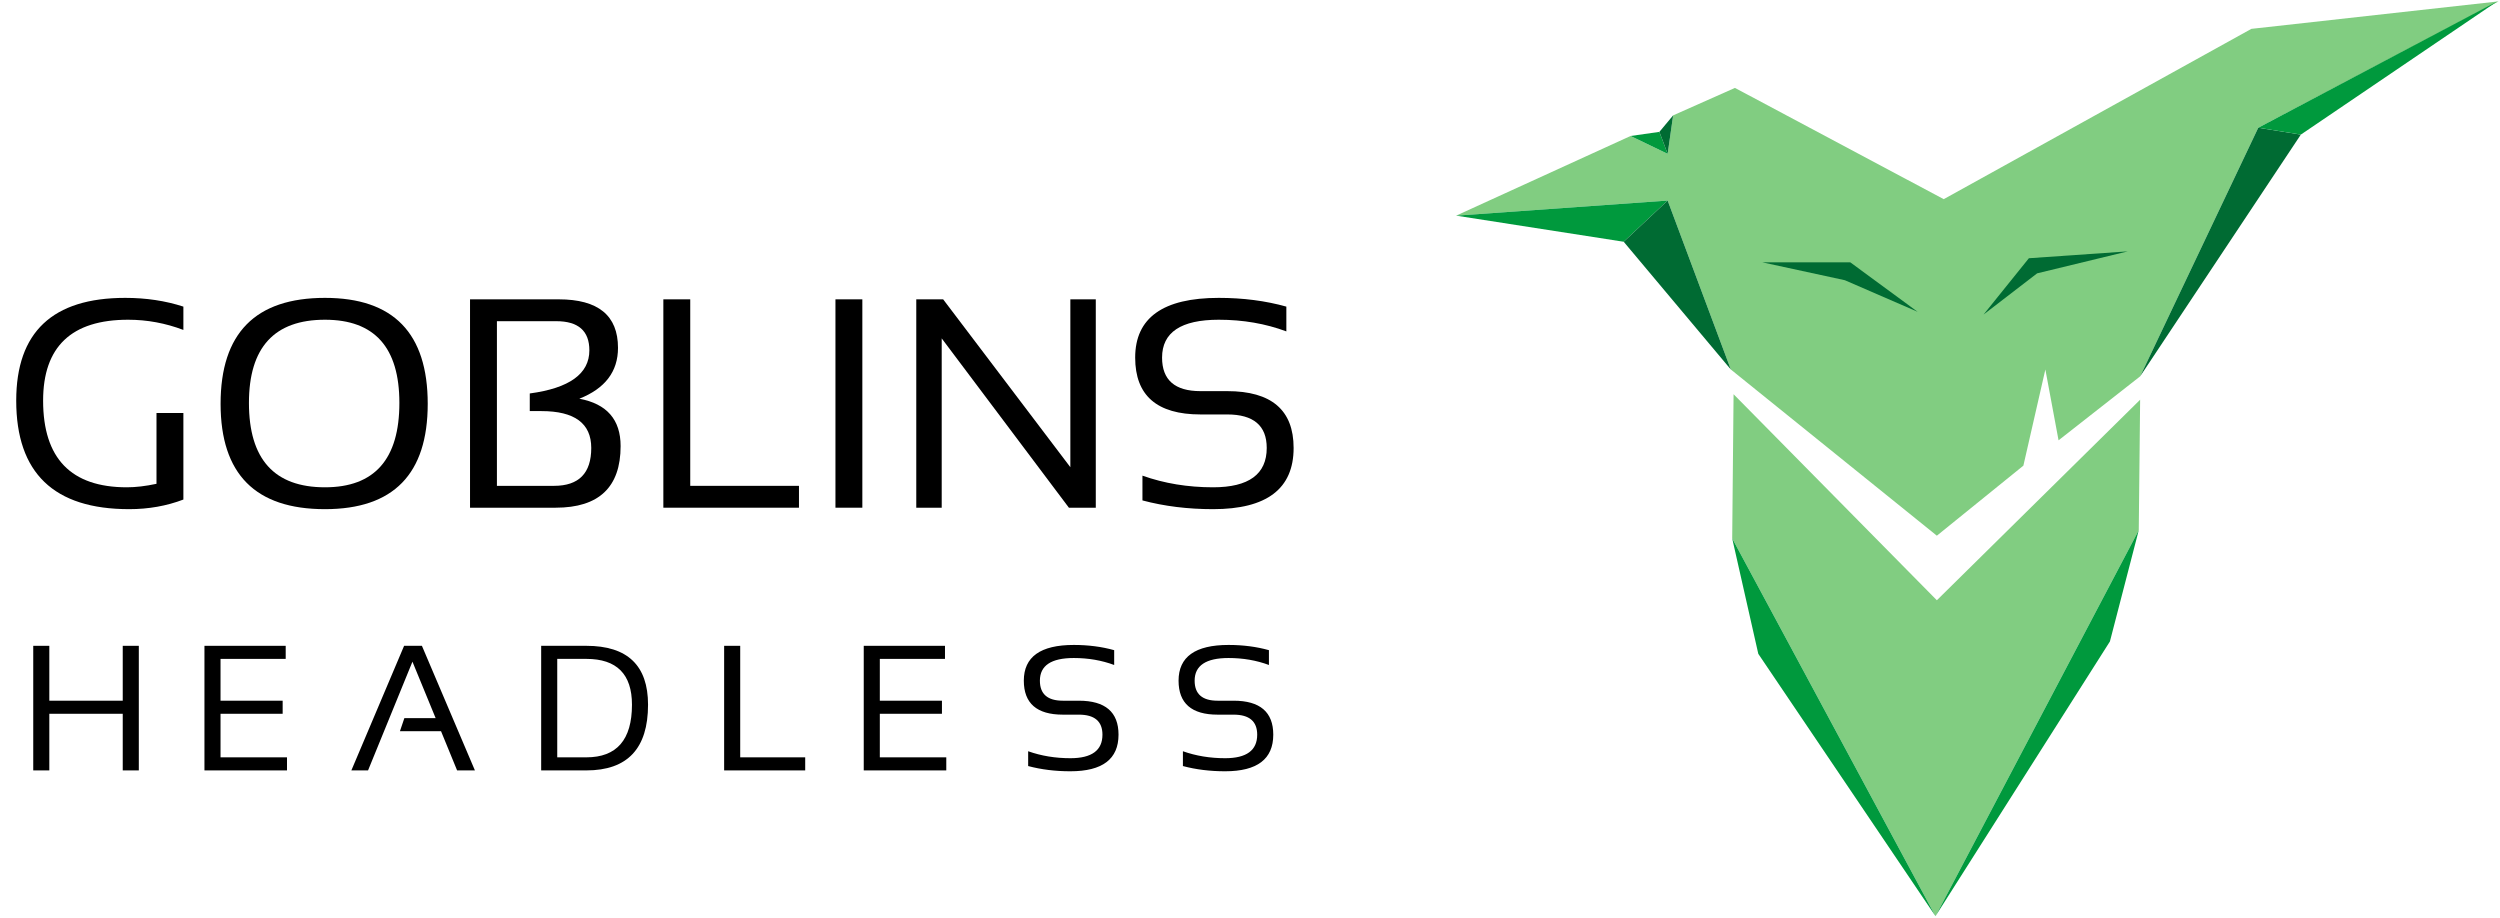
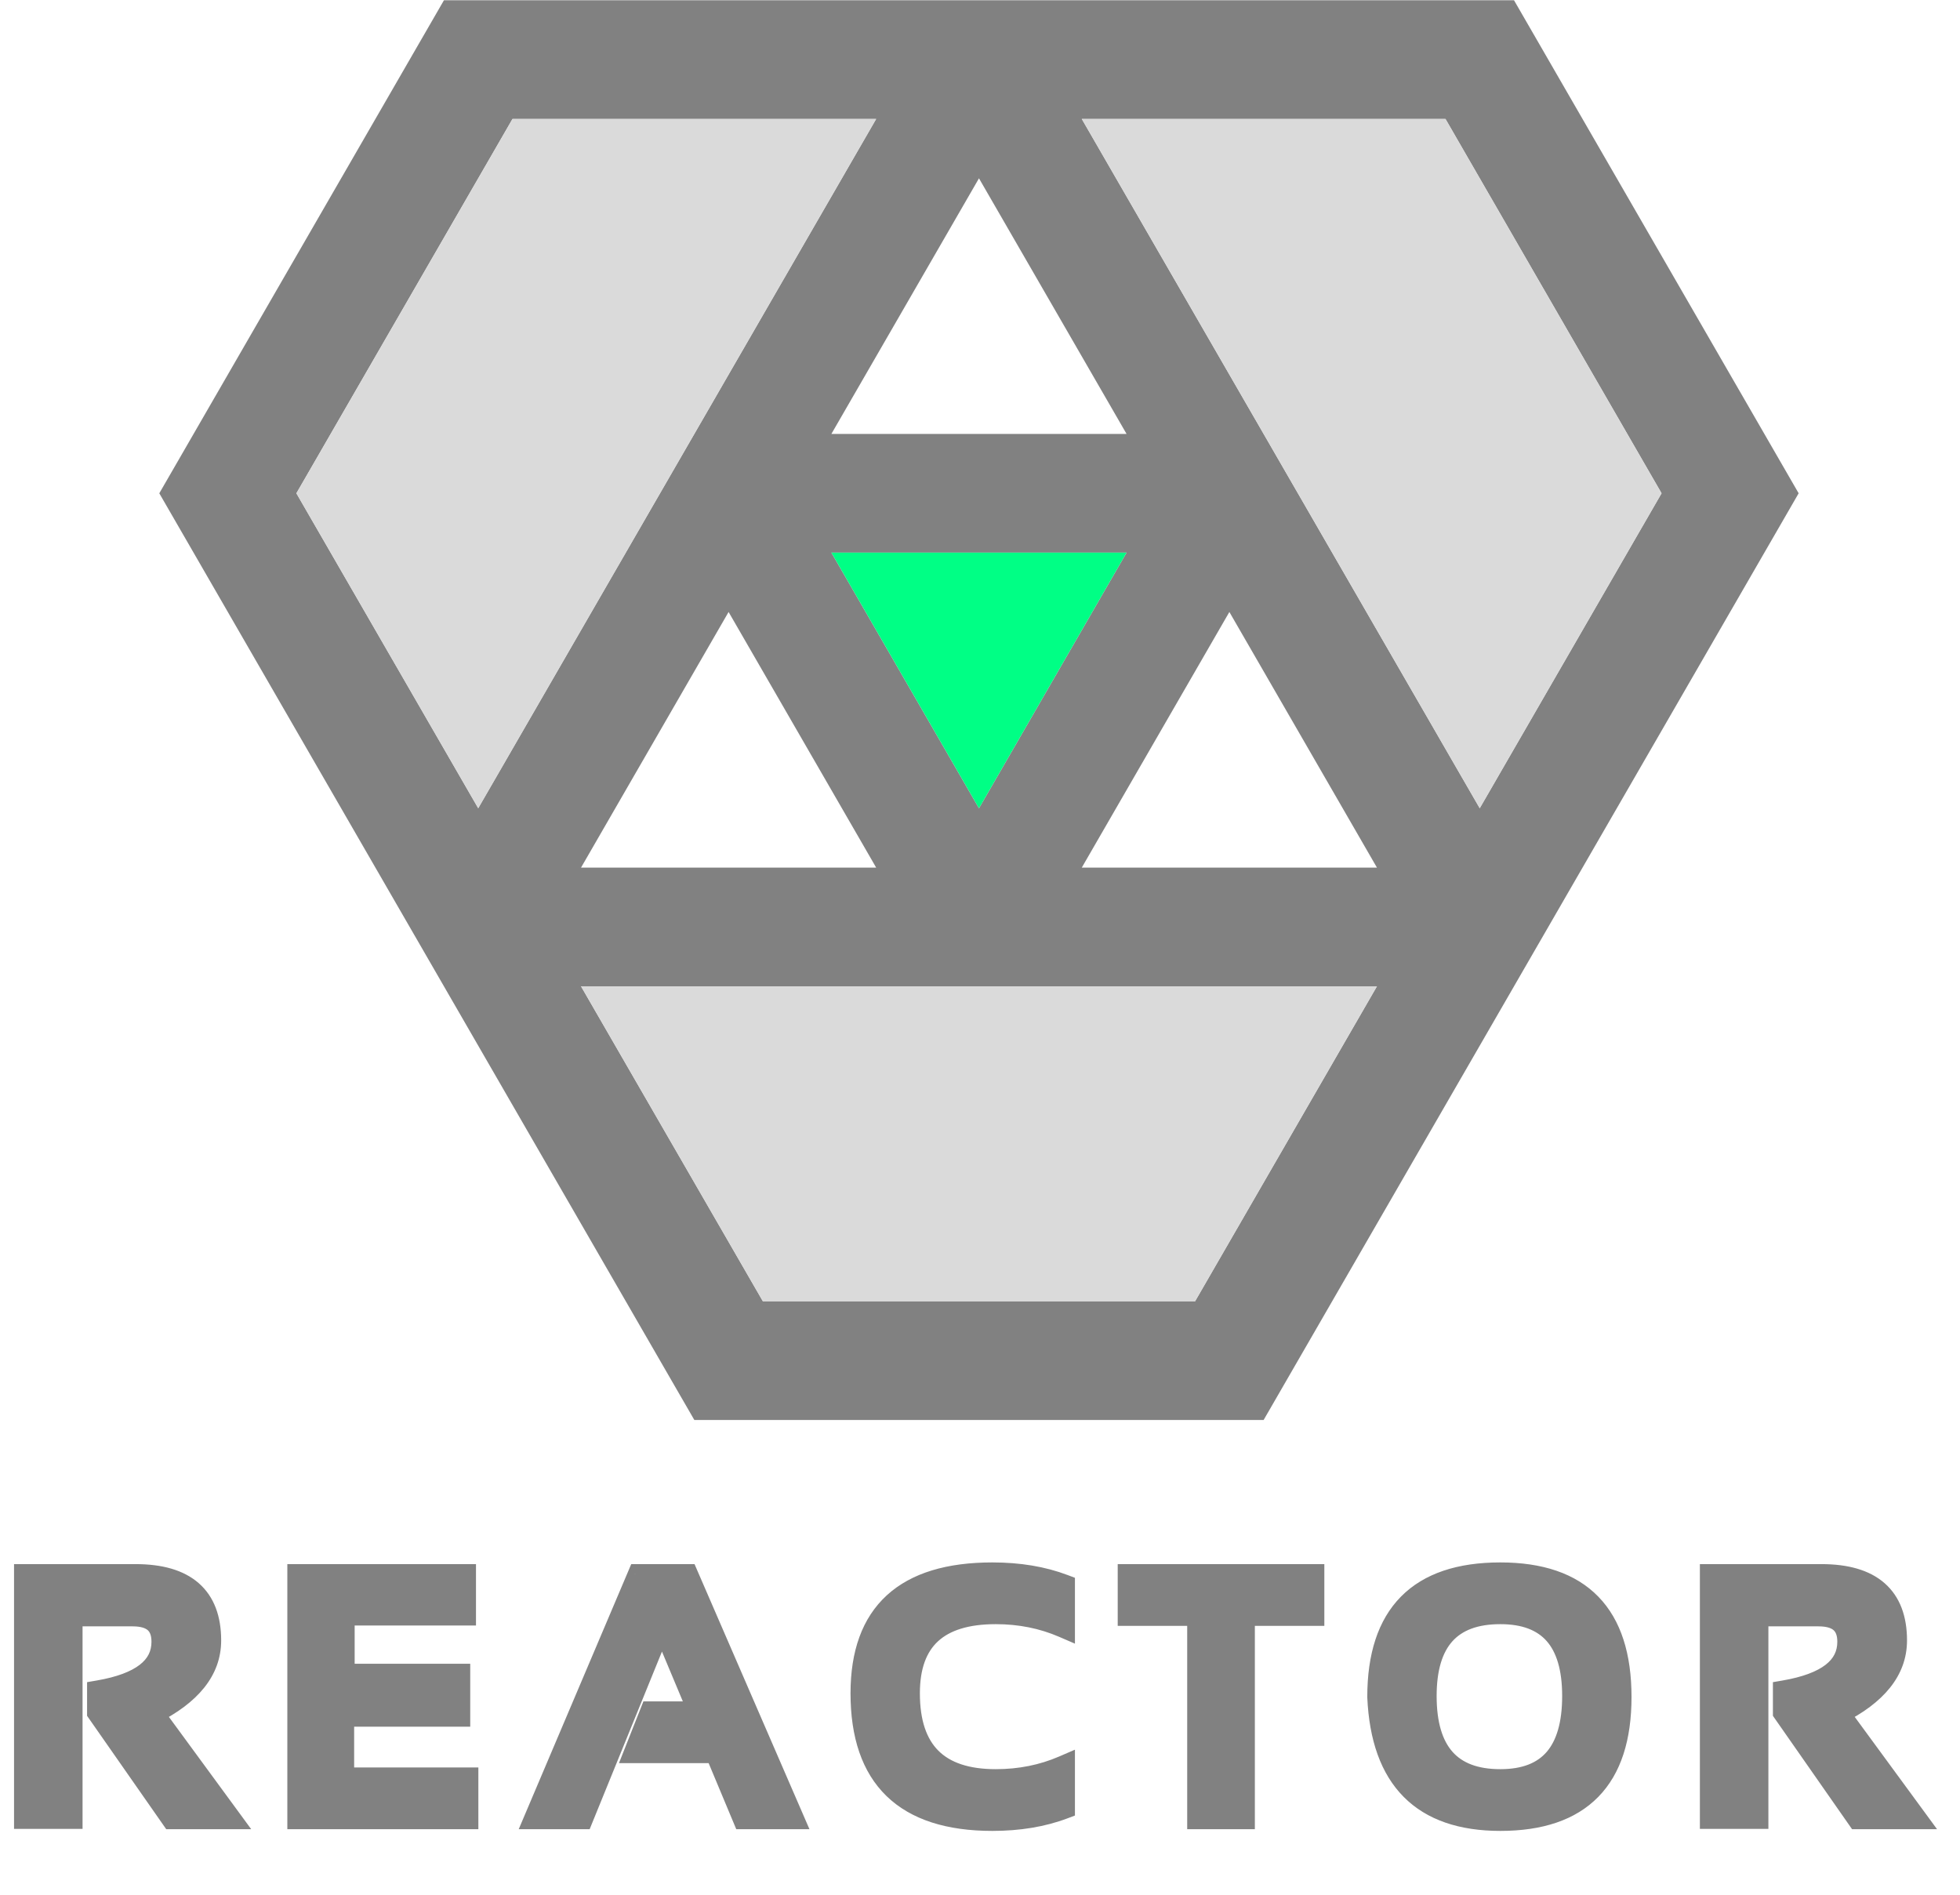
- <svg xmlns="http://www.w3.org/2000/svg" width="752" height="276" viewBox="0 0 752 276" fill="none">
-   <path fill-rule="evenodd" clip-rule="evenodd" d="M751.587 0.413L679.284 38.425L643.753 113.21L619.212 132.445L615.245 111.144L608.634 140.066L582.605 161.138L520.632 111.144L501.626 60.323L438 64.868L490.471 40.904L501.626 46.276L503.279 34.707L521.871 26.443L584.671 59.91L677.218 8.677L751.587 0.413Z" fill="#81CD81" />
-   <path fill-rule="evenodd" clip-rule="evenodd" d="M643.753 120.234L643.339 159.485L582.192 275.587L521.045 161.964L521.458 118.581L582.605 180.557L643.753 120.234Z" fill="#81CD81" />
-   <path fill-rule="evenodd" clip-rule="evenodd" d="M438 64.868L488.405 72.719L501.626 60.323L438 64.868Z" fill="#00993D" />
-   <path fill-rule="evenodd" clip-rule="evenodd" d="M520.632 111.144L501.626 60.323L488.405 72.719L520.632 111.144Z" fill="#006B33" />
-   <path fill-rule="evenodd" clip-rule="evenodd" d="M643.753 113.21L679.284 38.425L692.092 40.491L643.753 113.21Z" fill="#006B33" />
-   <path fill-rule="evenodd" clip-rule="evenodd" d="M692.092 40.491L679.284 38.425L751.174 0.413L692.092 40.491Z" fill="#00993D" />
-   <path fill-rule="evenodd" clip-rule="evenodd" d="M521.045 161.964L528.895 196.671L582.192 275.587L521.045 161.964Z" fill="#00993D" />
-   <path fill-rule="evenodd" clip-rule="evenodd" d="M582.192 275.587L643.339 159.485L634.663 192.952L582.192 275.587Z" fill="#00993D" />
-   <path fill-rule="evenodd" clip-rule="evenodd" d="M490.471 40.904L501.626 46.275L499.147 39.665L490.471 40.904Z" fill="#00993D" />
-   <path fill-rule="evenodd" clip-rule="evenodd" d="M501.626 46.275L499.147 39.665L503.279 34.707L501.626 46.275Z" fill="#006B33" />
-   <path fill-rule="evenodd" clip-rule="evenodd" d="M576.821 93.79L556.576 78.916H530.134L554.924 84.287L576.821 93.79Z" fill="#006B33" />
-   <path fill-rule="evenodd" clip-rule="evenodd" d="M596.653 94.617L612.766 82.222L640.034 75.611L610.287 77.677L596.653 94.617Z" fill="#006B33" />
-   <path d="M55.161 150.262C50.119 152.191 44.682 153.155 38.853 153.155C16.204 153.155 4.88 142.27 4.88 120.502C4.88 99.901 15.81 89.601 37.672 89.601C43.939 89.601 49.769 90.478 55.161 92.231V99.244C49.769 97.199 44.23 96.176 38.547 96.176C21.494 96.176 12.968 104.284 12.968 120.502C12.968 137.887 21.363 146.58 38.153 146.58C40.835 146.58 43.808 146.23 47.073 145.528V124.227H55.161V150.262Z" fill="black" />
-   <path d="M74.881 121.203C74.881 138.121 82.503 146.58 97.748 146.58C112.672 146.58 120.134 138.121 120.134 121.203C120.134 104.518 112.672 96.176 97.748 96.176C82.503 96.176 74.881 104.518 74.881 121.203ZM66.355 121.466C66.355 100.223 76.819 89.601 97.748 89.601C118.356 89.601 128.66 100.223 128.66 121.466C128.66 142.592 118.356 153.155 97.748 153.155C76.819 153.155 66.355 142.592 66.355 121.466Z" fill="black" />
-   <path d="M141.384 152.717V90.04H168.055C179.948 90.04 185.894 94.905 185.894 104.635C185.894 111.765 182.017 116.864 174.264 119.932C182.542 121.48 186.681 126.229 186.681 134.177C186.681 146.537 180.167 152.717 167.137 152.717H141.384ZM166.656 146.142C174.118 146.142 177.849 142.343 177.849 134.746C177.849 127.354 172.85 123.657 162.852 123.657H159.354V118.354C171.305 116.747 177.281 112.422 177.281 105.38C177.281 99.536 173.958 96.614 167.312 96.614H149.473V146.142H166.656Z" fill="black" />
-   <path d="M207.625 90.04V146.142H240.33V152.717H199.536V90.04H207.625Z" fill="black" />
-   <path d="M259.393 90.04V152.717H251.304V90.04H259.393Z" fill="black" />
-   <path d="M275.615 152.717V90.04H283.703L321.961 140.532V90.04H329.613V152.717H321.524L283.266 101.786V152.717H275.615Z" fill="black" />
-   <path d="M343.648 150.525V143.074C350.207 145.412 357.29 146.58 364.898 146.58C375.654 146.58 381.032 142.636 381.032 134.746C381.032 128.026 377.067 124.665 369.139 124.665H361.094C348.006 124.665 341.462 118.967 341.462 107.572C341.462 95.591 349.842 89.601 366.603 89.601C373.89 89.601 380.667 90.478 386.934 92.231V99.682C380.667 97.345 373.89 96.176 366.603 96.176C355.235 96.176 349.551 99.975 349.551 107.572C349.551 114.292 353.398 117.653 361.094 117.653H369.139C382.46 117.653 389.12 123.35 389.12 134.746C389.12 147.019 381.046 153.155 364.898 153.155C357.29 153.155 350.207 152.278 343.648 150.525Z" fill="black" />
-   <path d="M10 231.738V194.262H14.835V210.772H36.92V194.262H41.755V231.738H36.92V214.703H14.835V231.738H10Z" fill="black" />
-   <path d="M85.937 194.262V198.193H66.335V210.772H85.022V214.703H66.335V227.807H86.329V231.738H61.5V194.262H85.937Z" fill="black" />
-   <path d="M110.708 231.738H105.69L121.554 194.262H126.912L142.855 231.738H137.497L132.662 219.945H120.3L121.633 216.014H131.042L124.063 199.032L110.708 231.738Z" fill="black" />
-   <path d="M176.375 227.807C185.522 227.807 190.096 222.531 190.096 211.978C190.096 202.788 185.522 198.193 176.375 198.193H167.619V227.807H176.375ZM162.784 231.738V194.262H176.375C188.746 194.262 194.931 200.167 194.931 211.978C194.931 225.151 188.746 231.738 176.375 231.738H162.784Z" fill="black" />
-   <path d="M222.656 194.262V227.807H242.205V231.738H217.821V194.262H222.656Z" fill="black" />
-   <path d="M284.251 194.262V198.193H264.649V210.772H283.336V214.703H264.649V227.807H284.643V231.738H259.814V194.262H284.251Z" fill="black" />
-   <path d="M309.271 230.428V225.972C313.191 227.37 317.425 228.069 321.973 228.069C328.402 228.069 331.617 225.71 331.617 220.993C331.617 216.975 329.247 214.966 324.508 214.966H319.699C311.876 214.966 307.964 211.559 307.964 204.745C307.964 197.582 312.974 194 322.992 194C327.348 194 331.399 194.524 335.145 195.572V200.028C331.399 198.63 327.348 197.931 322.992 197.931C316.197 197.931 312.799 200.202 312.799 204.745C312.799 208.763 315.099 210.772 319.699 210.772H324.508C332.471 210.772 336.452 214.179 336.452 220.993C336.452 228.331 331.626 232 321.973 232C317.425 232 313.191 231.476 309.271 230.428Z" fill="black" />
-   <path d="M355.819 230.428V225.972C359.739 227.37 363.973 228.069 368.521 228.069C374.95 228.069 378.165 225.71 378.165 220.993C378.165 216.975 375.795 214.966 371.056 214.966H366.247C358.424 214.966 354.512 211.559 354.512 204.745C354.512 197.582 359.522 194 369.54 194C373.896 194 377.947 194.524 381.693 195.572V200.028C377.947 198.63 373.896 197.931 369.54 197.931C362.745 197.931 359.347 200.202 359.347 204.745C359.347 208.763 361.647 210.772 366.247 210.772H371.056C379.019 210.772 383 214.179 383 220.993C383 228.331 378.174 232 368.521 232C363.973 232 359.739 231.476 355.819 230.428Z" fill="black" />
+ <svg xmlns="http://www.w3.org/2000/svg" width="689" height="666" viewBox="0 0 689 666" fill="none">
+   <path fill-rule="evenodd" clip-rule="evenodd" d="M380.28 41.812H508.13L584.09 173.402L520.17 284.112L380.28 41.812ZM380.28 304.982L432.16 215.121L484.04 304.982H380.28ZM420.11 457.422H268.17L204.25 346.712H484.03L420.11 457.422ZM104.19 173.402L180.16 41.812H308L168.11 284.112L104.19 173.402ZM292.26 152.531L344.14 62.681L396.02 152.531H292.26ZM308 304.982H204.25L256.12 215.121L308 304.982ZM292.26 194.261H396.02L344.14 284.122L292.26 194.261ZM532.22 0.092H156.06L56 173.402L244.08 499.152H444.2L632.28 173.402L532.22 0.092Z" fill="#818181" />
+   <path fill-rule="evenodd" clip-rule="evenodd" d="M420.11 457.422H268.17L204.25 346.712H484.03L420.11 457.422Z" fill="#DADADA" />
+   <path fill-rule="evenodd" clip-rule="evenodd" d="M396.02 194.261L344.14 284.122L292.26 194.261H396.02Z" fill="#00FF85" />
+   <path fill-rule="evenodd" clip-rule="evenodd" d="M584.09 173.402L520.17 284.112L380.28 41.812H508.13L584.09 173.402Z" fill="#DADADA" />
+   <path fill-rule="evenodd" clip-rule="evenodd" d="M308 41.812L168.11 284.112L104.19 173.402L180.16 41.812H308" fill="#DADADA" />
+   <path d="M8.936 638.881V553.814H47.656C65.051 553.814 73.748 561.42 73.748 576.63C73.748 586.916 66.977 595.434 53.435 602.186L80.42 639H60.523L34.61 601.888V594.68C49.702 592.098 57.247 586.241 57.247 577.106C57.247 570.832 53.713 567.694 46.644 567.694H25.02V638.881H8.936ZM163.325 553.814V567.396H120.673V588.842H161.3V602.96H120.494V625.299H164.159V639H105.006V553.814H163.325ZM204.591 639H188.388L224.547 553.814H241.524L278.458 639H261.48L251.77 615.768H223.474L228.895 602.066H246.052L232.648 570.077L204.591 639ZM373.873 635.426C366.526 638.206 358.186 639.596 348.853 639.596C318.274 639.596 302.984 624.802 302.984 595.216C302.984 567.218 318.274 553.219 348.853 553.219C358.186 553.219 366.526 554.609 373.873 557.389V571.686C366.526 568.508 358.583 566.92 350.045 566.92C329.592 566.92 319.366 576.352 319.366 595.216C319.366 615.668 329.592 625.895 350.045 625.895C358.583 625.895 366.526 624.306 373.873 621.129V635.426ZM461.544 553.814V567.516H437.12V639H421.334V567.516H396.91V553.814H461.544ZM501.022 596.169C501.022 615.986 509.819 625.895 527.412 625.895C544.568 625.895 553.146 615.986 553.146 596.169C553.146 576.67 544.568 566.92 527.412 566.92C509.819 566.92 501.022 576.67 501.022 596.169ZM484.64 596.526C484.64 567.655 498.897 553.219 527.412 553.219C555.489 553.219 569.528 567.655 569.528 596.526C569.528 625.239 555.489 639.596 527.412 639.596C500.168 639.596 485.911 625.239 484.64 596.526ZM601.56 638.881V553.814H640.281C657.675 553.814 666.373 561.42 666.373 576.63C666.373 586.916 659.601 595.434 646.059 602.186L673.044 639H653.148L627.235 601.888V594.68C642.326 592.098 649.872 586.241 649.872 577.106C649.872 570.832 646.337 567.694 639.268 567.694H617.644V638.881H601.56Z" fill="#818181" />
+   <path d="M8.936 638.881H4.936V642.881H8.936V638.881ZM8.936 553.814V549.814H4.936V553.814H8.936ZM53.435 602.186L51.65 598.606L47.403 600.723L50.209 604.55L53.435 602.186ZM80.42 639V643H88.311L83.646 636.635L80.42 639ZM60.523 639L57.244 641.29L58.438 643H60.523V639ZM34.61 601.888H30.61V603.146L31.331 604.178L34.61 601.888ZM34.61 594.68L33.936 590.737L30.61 591.306V594.68H34.61ZM25.02 567.694V563.694H21.02V567.694H25.02ZM25.02 638.881V642.881H29.02V638.881H25.02ZM12.935 638.881V553.814H4.936V638.881H12.935ZM8.936 557.814H47.656V549.814H8.936V557.814ZM47.656 557.814C55.859 557.814 61.264 559.619 64.592 562.529C67.818 565.35 69.748 569.791 69.748 576.63H77.748C77.748 568.258 75.33 561.292 69.858 556.507C64.489 551.812 56.848 549.814 47.656 549.814V557.814ZM69.748 576.63C69.748 584.734 64.555 592.172 51.65 598.606L55.219 605.765C69.399 598.696 77.748 589.098 77.748 576.63H69.748ZM50.209 604.55L77.194 641.365L83.646 636.635L56.661 599.821L50.209 604.55ZM80.42 635H60.523V643H80.42V635ZM63.803 636.71L37.89 599.598L31.331 604.178L57.244 641.29L63.803 636.71ZM38.61 601.888V594.68H30.61V601.888H38.61ZM35.285 598.622C43.129 597.281 49.526 595.015 54.041 591.51C58.738 587.864 61.247 582.974 61.247 577.106H53.247C53.247 580.374 51.984 582.979 49.135 585.191C46.104 587.544 41.183 589.497 33.936 590.737L35.285 598.622ZM61.247 577.106C61.247 573.221 60.131 569.612 57.252 567.056C54.463 564.581 50.685 563.694 46.644 563.694V571.694C49.671 571.694 51.195 572.377 51.941 573.039C52.596 573.621 53.247 574.717 53.247 577.106H61.247ZM46.644 563.694H25.02V571.694H46.644V563.694ZM21.02 567.694V638.881H29.02V567.694H21.02ZM25.02 634.881H8.936V642.881H25.02V634.881ZM163.325 553.814H167.325V549.814H163.325V553.814ZM163.325 567.396V571.396H167.325V567.396H163.325ZM120.673 567.396V563.396H116.673V567.396H120.673ZM120.673 588.842H116.673V592.842H120.673V588.842ZM161.3 588.842H165.3V584.842H161.3V588.842ZM161.3 602.96V606.96H165.3V602.96H161.3ZM120.494 602.96V598.96H116.494V602.96H120.494ZM120.494 625.299H116.494V629.299H120.494V625.299ZM164.159 625.299H168.159V621.299H164.159V625.299ZM164.159 639V643H168.159V639H164.159ZM105.006 639H101.006V643H105.006V639ZM105.006 553.814V549.814H101.006V553.814H105.006ZM159.325 553.814V567.396H167.325V553.814H159.325ZM163.325 563.396H120.673V571.396H163.325V563.396ZM116.673 567.396V588.842H124.673V567.396H116.673ZM120.673 592.842H161.3V584.842H120.673V592.842ZM157.3 588.842V602.96H165.3V588.842H157.3ZM161.3 598.96H120.494V606.96H161.3V598.96ZM116.494 602.96V625.299H124.494V602.96H116.494ZM120.494 629.299H164.159V621.299H120.494V629.299ZM160.159 625.299V639H168.159V625.299H160.159ZM164.159 635H105.006V643H164.159V635ZM109.006 639V553.814H101.006V639H109.006ZM105.006 557.814H163.325V549.814H105.006V557.814ZM204.591 639V643H207.281L208.295 640.508L204.591 639ZM188.388 639L184.706 637.437L182.344 643H188.388V639ZM224.547 553.814V549.814H221.899L220.865 552.252L224.547 553.814ZM241.524 553.814L245.194 552.223L244.15 549.814H241.524V553.814ZM278.458 639V643H284.552L282.128 637.409L278.458 639ZM261.48 639L257.79 640.542L258.817 643H261.48V639ZM251.77 615.768L255.461 614.225L254.434 611.768H251.77V615.768ZM223.474 615.768L219.755 614.296L217.59 619.768H223.474V615.768ZM228.895 602.066V598.066H226.176L225.176 600.595L228.895 602.066ZM246.052 602.066V606.066H252.065L249.741 600.521L246.052 602.066ZM232.648 570.077L236.338 568.531L232.595 559.599L228.944 568.569L232.648 570.077ZM204.591 635H188.388V643H204.591V635ZM192.07 640.563L228.229 555.377L220.865 552.252L184.706 637.437L192.07 640.563ZM224.547 557.814H241.524V549.814H224.547V557.814ZM237.854 555.406L274.788 640.591L282.128 637.409L245.194 552.223L237.854 555.406ZM278.458 635H261.48V643H278.458V635ZM265.171 637.458L255.461 614.225L248.08 617.31L257.79 640.542L265.171 637.458ZM251.77 611.768H223.474V619.768H251.77V611.768ZM227.194 617.239L232.615 603.538L225.176 600.595L219.755 614.296L227.194 617.239ZM228.895 606.066H246.052V598.066H228.895V606.066ZM249.741 600.521L236.338 568.531L228.959 571.623L242.362 603.612L249.741 600.521ZM228.944 568.569L200.886 637.492L208.295 640.508L236.353 571.585L228.944 568.569ZM373.873 635.426L375.288 639.167L377.873 638.189V635.426H373.873ZM373.873 557.389H377.873V554.625L375.288 553.648L373.873 557.389ZM373.873 571.686L372.285 575.357L377.873 577.773V571.686H373.873ZM373.873 621.129H377.873V615.041L372.285 617.457L373.873 621.129ZM372.457 631.685C365.639 634.265 357.791 635.596 348.853 635.596V643.596C358.581 643.596 367.413 642.147 375.288 639.167L372.457 631.685ZM348.853 635.596C334.148 635.596 323.859 632.037 317.233 625.626C310.631 619.239 306.984 609.358 306.984 595.216H298.984C298.984 610.66 302.982 622.97 311.67 631.375C320.333 639.758 332.979 643.596 348.853 643.596V635.596ZM306.984 595.216C306.984 581.929 310.596 572.671 317.153 566.668C323.776 560.604 334.097 557.219 348.853 557.219V549.219C333.03 549.219 320.417 552.833 311.75 560.768C303.017 568.764 298.984 580.505 298.984 595.216H306.984ZM348.853 557.219C357.791 557.219 365.639 558.55 372.457 561.13L375.288 553.648C367.413 550.668 358.581 549.219 348.853 549.219V557.219ZM369.873 557.389V571.686H377.873V557.389H369.873ZM375.46 568.014C367.579 564.606 359.092 562.92 350.045 562.92V570.92C358.074 570.92 365.472 572.411 372.285 575.357L375.46 568.014ZM350.045 562.92C339.278 562.92 330.458 565.396 324.324 571.054C318.128 576.768 315.366 585.08 315.366 595.216H323.366C323.366 586.487 325.717 580.652 329.748 576.934C333.839 573.16 340.358 570.92 350.045 570.92V562.92ZM315.366 595.216C315.366 606.059 318.079 614.925 324.207 621.053C330.335 627.181 339.202 629.895 350.045 629.895V621.895C340.435 621.895 333.962 619.495 329.864 615.396C325.766 611.298 323.366 604.825 323.366 595.216H315.366ZM350.045 629.895C359.092 629.895 367.579 628.208 375.46 624.8L372.285 617.457C365.472 620.404 358.074 621.895 350.045 621.895V629.895ZM369.873 621.129V635.426H377.873V621.129H369.873ZM461.544 553.814H465.544V549.814H461.544V553.814ZM461.544 567.516V571.516H465.544V567.516H461.544ZM437.12 567.516V563.516H433.12V567.516H437.12ZM437.12 639V643H441.12V639H437.12ZM421.334 639H417.334V643H421.334V639ZM421.334 567.516H425.334V563.516H421.334V567.516ZM396.91 567.516H392.91V571.516H396.91V567.516ZM396.91 553.814V549.814H392.91V553.814H396.91ZM457.544 553.814V567.516H465.544V553.814H457.544ZM461.544 563.516H437.12V571.516H461.544V563.516ZM433.12 567.516V639H441.12V567.516H433.12ZM437.12 635H421.334V643H437.12V635ZM425.334 639V567.516H417.334V639H425.334ZM421.334 563.516H396.91V571.516H421.334V563.516ZM400.91 567.516V553.814H392.91V567.516H400.91ZM396.91 557.814H461.544V549.814H396.91V557.814ZM484.64 596.526H480.64V596.615L480.644 596.703L484.64 596.526ZM497.022 596.169C497.022 606.585 499.323 615.143 504.628 621.119C510.014 627.185 517.867 629.895 527.412 629.895V621.895C519.363 621.895 514.022 619.65 510.611 615.808C507.119 611.874 505.022 605.57 505.022 596.169H497.022ZM527.412 629.895C536.769 629.895 544.469 627.166 549.737 621.081C554.909 615.107 557.146 606.564 557.146 596.169H549.146C549.146 605.591 547.094 611.911 543.688 615.845C540.378 619.669 535.211 621.895 527.412 621.895V629.895ZM557.146 596.169C557.146 585.92 554.903 577.486 549.716 571.59C544.442 565.597 536.749 562.92 527.412 562.92V570.92C535.231 570.92 540.404 573.118 543.709 576.874C547.1 580.729 549.146 586.919 549.146 596.169H557.146ZM527.412 562.92C517.886 562.92 510.04 565.578 504.65 571.553C499.33 577.449 497.022 585.899 497.022 596.169H505.022C505.022 586.94 507.113 580.765 510.589 576.912C513.996 573.136 519.344 570.92 527.412 570.92V562.92ZM488.64 596.526C488.64 582.695 492.054 573.058 498.179 566.856C504.295 560.664 513.784 557.219 527.412 557.219V549.219C512.525 549.219 500.629 552.991 492.487 561.235C484.355 569.469 480.64 581.486 480.64 596.526H488.64ZM527.412 557.219C540.805 557.219 550.122 560.655 556.131 566.834C562.161 573.034 565.528 582.68 565.528 596.526H573.528C573.528 581.501 569.876 569.493 561.866 561.257C553.837 553 542.096 549.219 527.412 549.219V557.219ZM565.528 596.526C565.528 610.288 562.163 619.871 556.139 626.032C550.131 632.176 540.811 635.596 527.412 635.596V643.596C542.09 643.596 553.828 639.837 561.859 631.625C569.873 623.429 573.528 611.477 573.528 596.526H565.528ZM527.412 635.596C514.475 635.596 505.271 632.199 499.124 626.01C492.943 619.786 489.246 610.128 488.636 596.35L480.644 596.703C481.305 611.638 485.372 623.515 493.448 631.647C501.559 639.814 513.105 643.596 527.412 643.596V635.596ZM601.56 638.881H597.56V642.881H601.56V638.881ZM601.56 553.814V549.814H597.56V553.814H601.56ZM646.059 602.186L644.274 598.606L640.027 600.723L642.833 604.55L646.059 602.186ZM673.044 639V643H680.936L676.271 636.635L673.044 639ZM653.148 639L649.868 641.29L651.062 643H653.148V639ZM627.235 601.888H623.235V603.146L623.955 604.178L627.235 601.888ZM627.235 594.68L626.56 590.737L623.235 591.306V594.68H627.235ZM617.644 567.694V563.694H613.644V567.694H617.644ZM617.644 638.881V642.881H621.644V638.881H617.644ZM605.56 638.881V553.814H597.56V638.881H605.56ZM601.56 557.814H640.281V549.814H601.56V557.814ZM640.281 557.814C648.483 557.814 653.888 559.619 657.217 562.529C660.442 565.35 662.373 569.791 662.373 576.63H670.373C670.373 568.258 667.954 561.292 662.483 556.507C657.114 551.812 649.473 549.814 640.281 549.814V557.814ZM662.373 576.63C662.373 584.734 657.18 592.172 644.274 598.606L647.844 605.765C662.023 598.696 670.373 589.098 670.373 576.63H662.373ZM642.833 604.55L669.818 641.365L676.271 636.635L649.285 599.821L642.833 604.55ZM673.044 635H653.148V643H673.044V635ZM656.428 636.71L630.515 599.598L623.955 604.178L649.868 641.29L656.428 636.71ZM631.235 601.888V594.68H623.235V601.888H631.235ZM627.909 598.622C635.753 597.281 642.151 595.015 646.665 591.51C651.362 587.864 653.872 582.974 653.872 577.106H645.872C645.872 580.374 644.608 582.979 641.76 585.191C638.729 587.544 633.808 589.497 626.56 590.737L627.909 598.622ZM653.872 577.106C653.872 573.221 652.755 569.612 649.876 567.056C647.088 564.581 643.31 563.694 639.268 563.694V571.694C642.296 571.694 643.819 572.377 644.565 573.039C645.221 573.621 645.872 574.717 645.872 577.106H653.872ZM639.268 563.694H617.644V571.694H639.268V563.694ZM613.644 567.694V638.881H621.644V567.694H613.644ZM617.644 634.881H601.56V642.881H617.644V634.881Z" fill="#818181" />
</svg>
